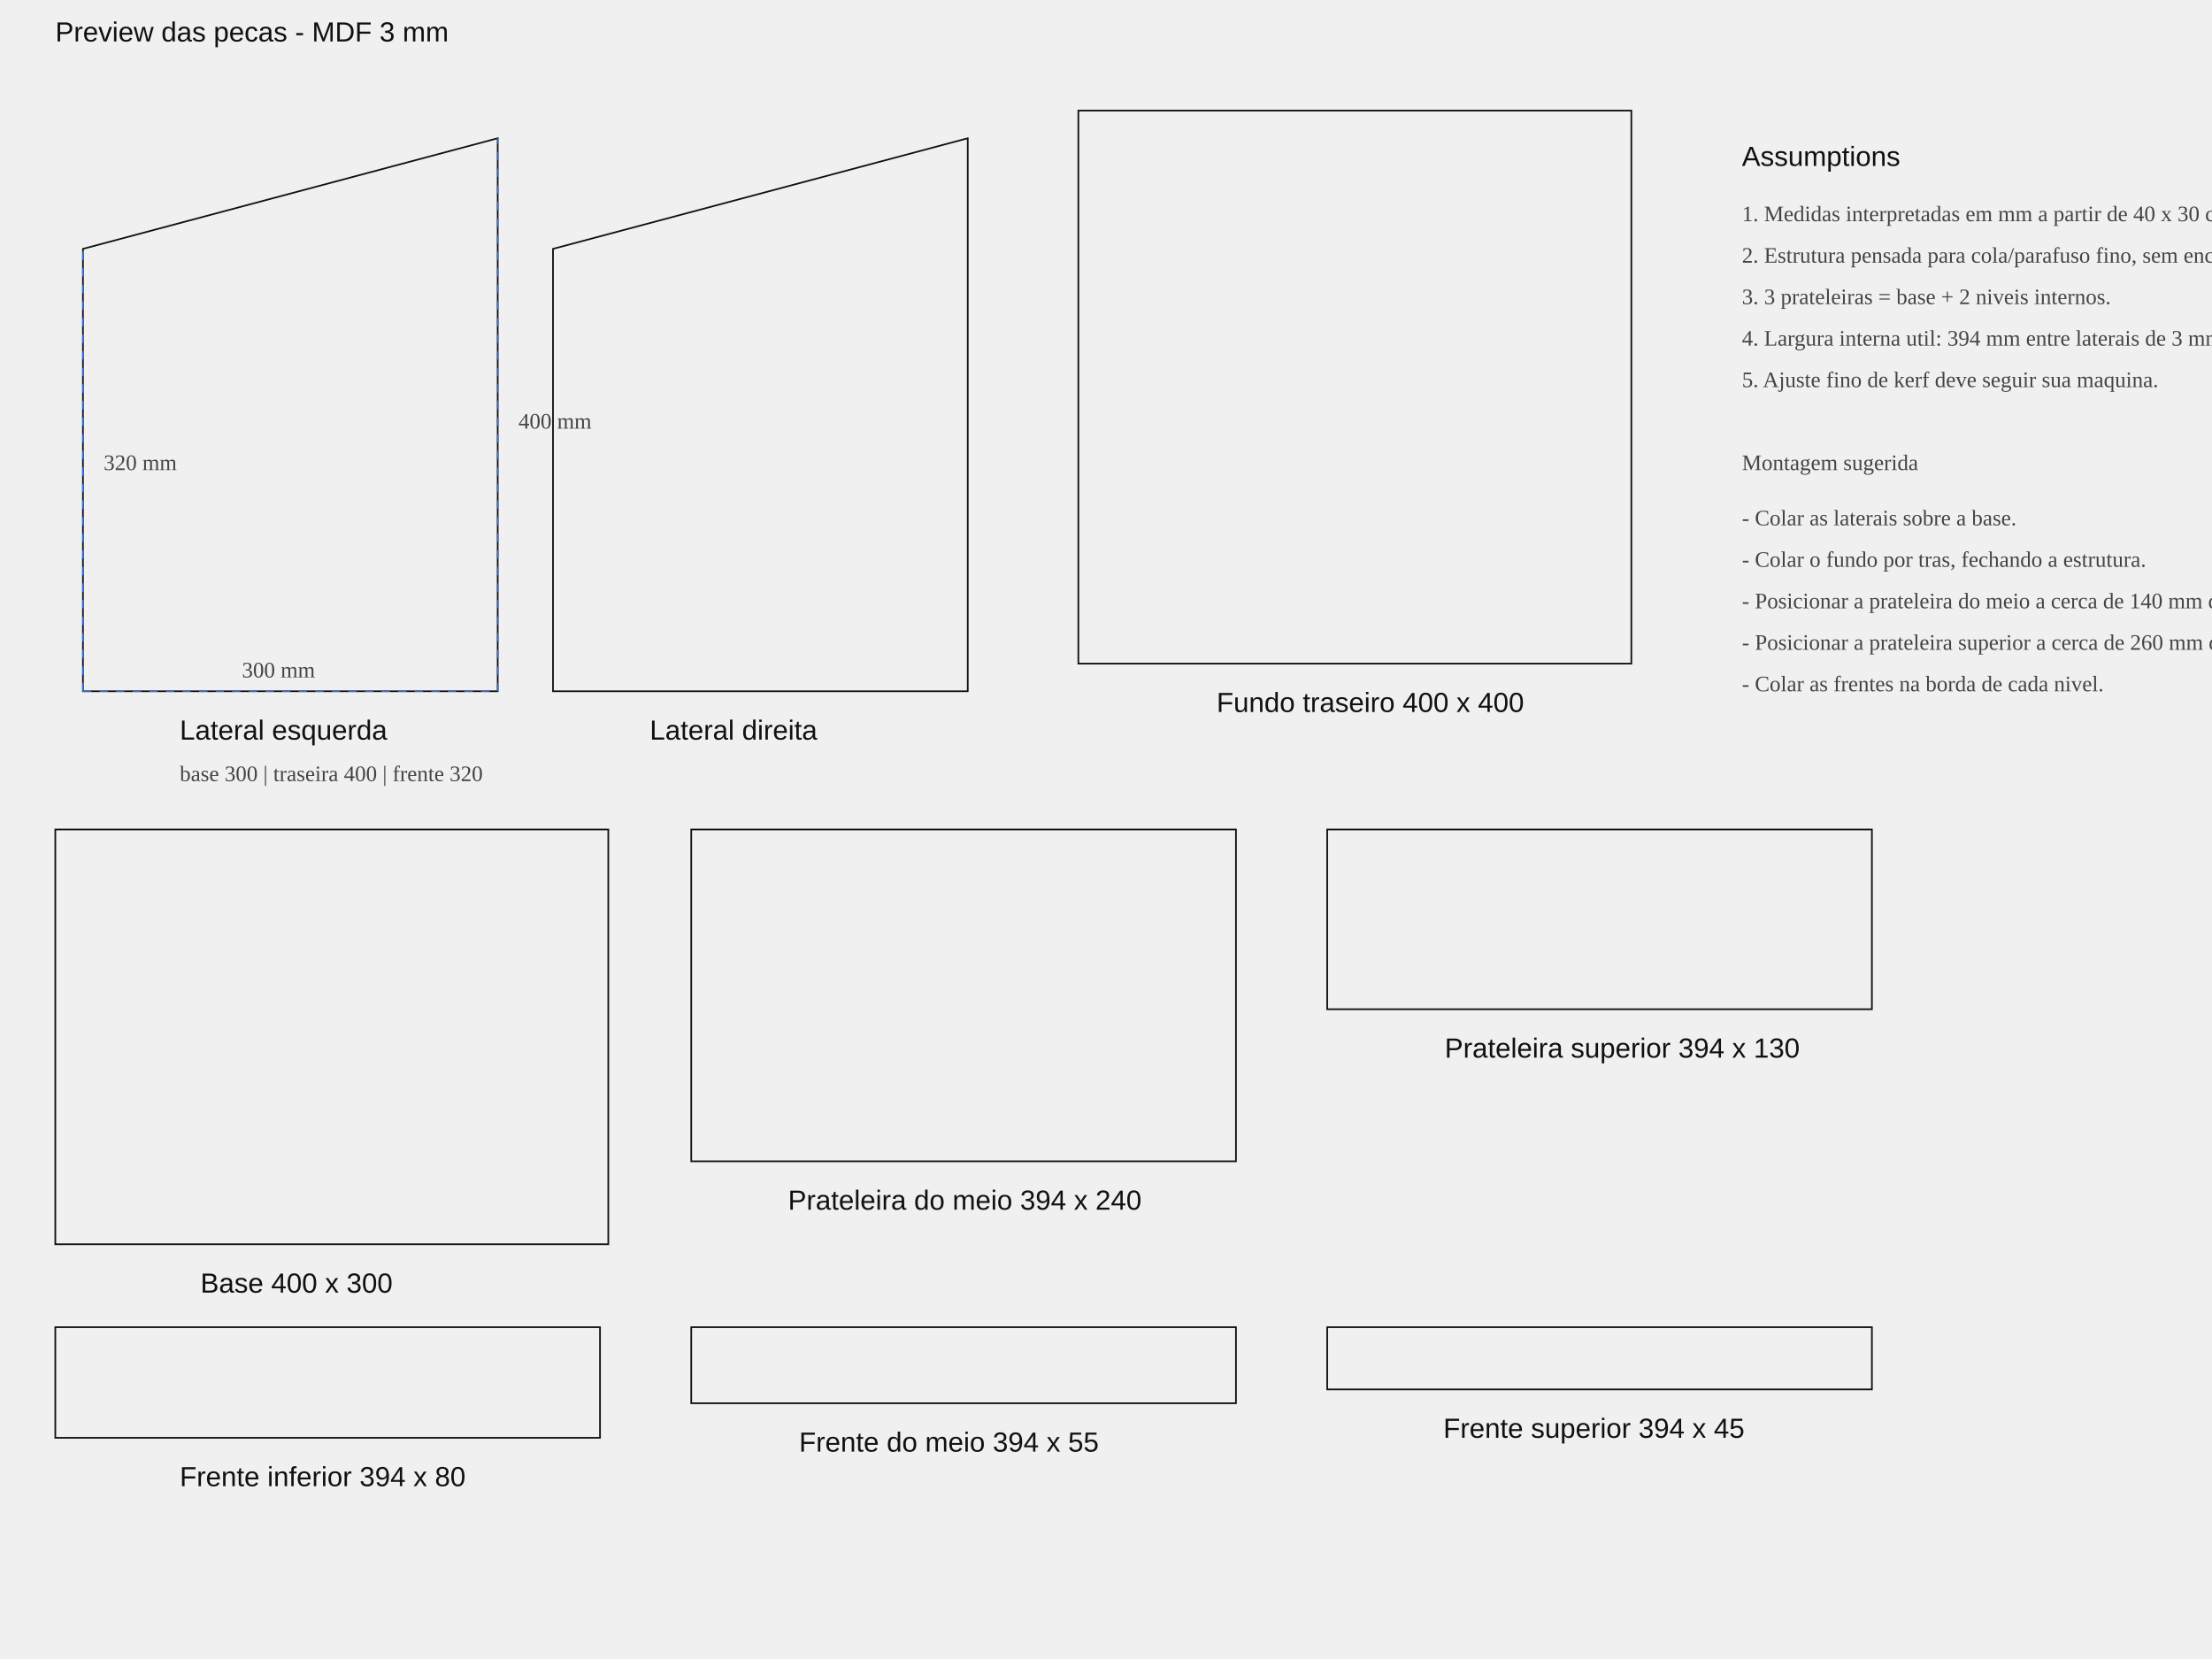
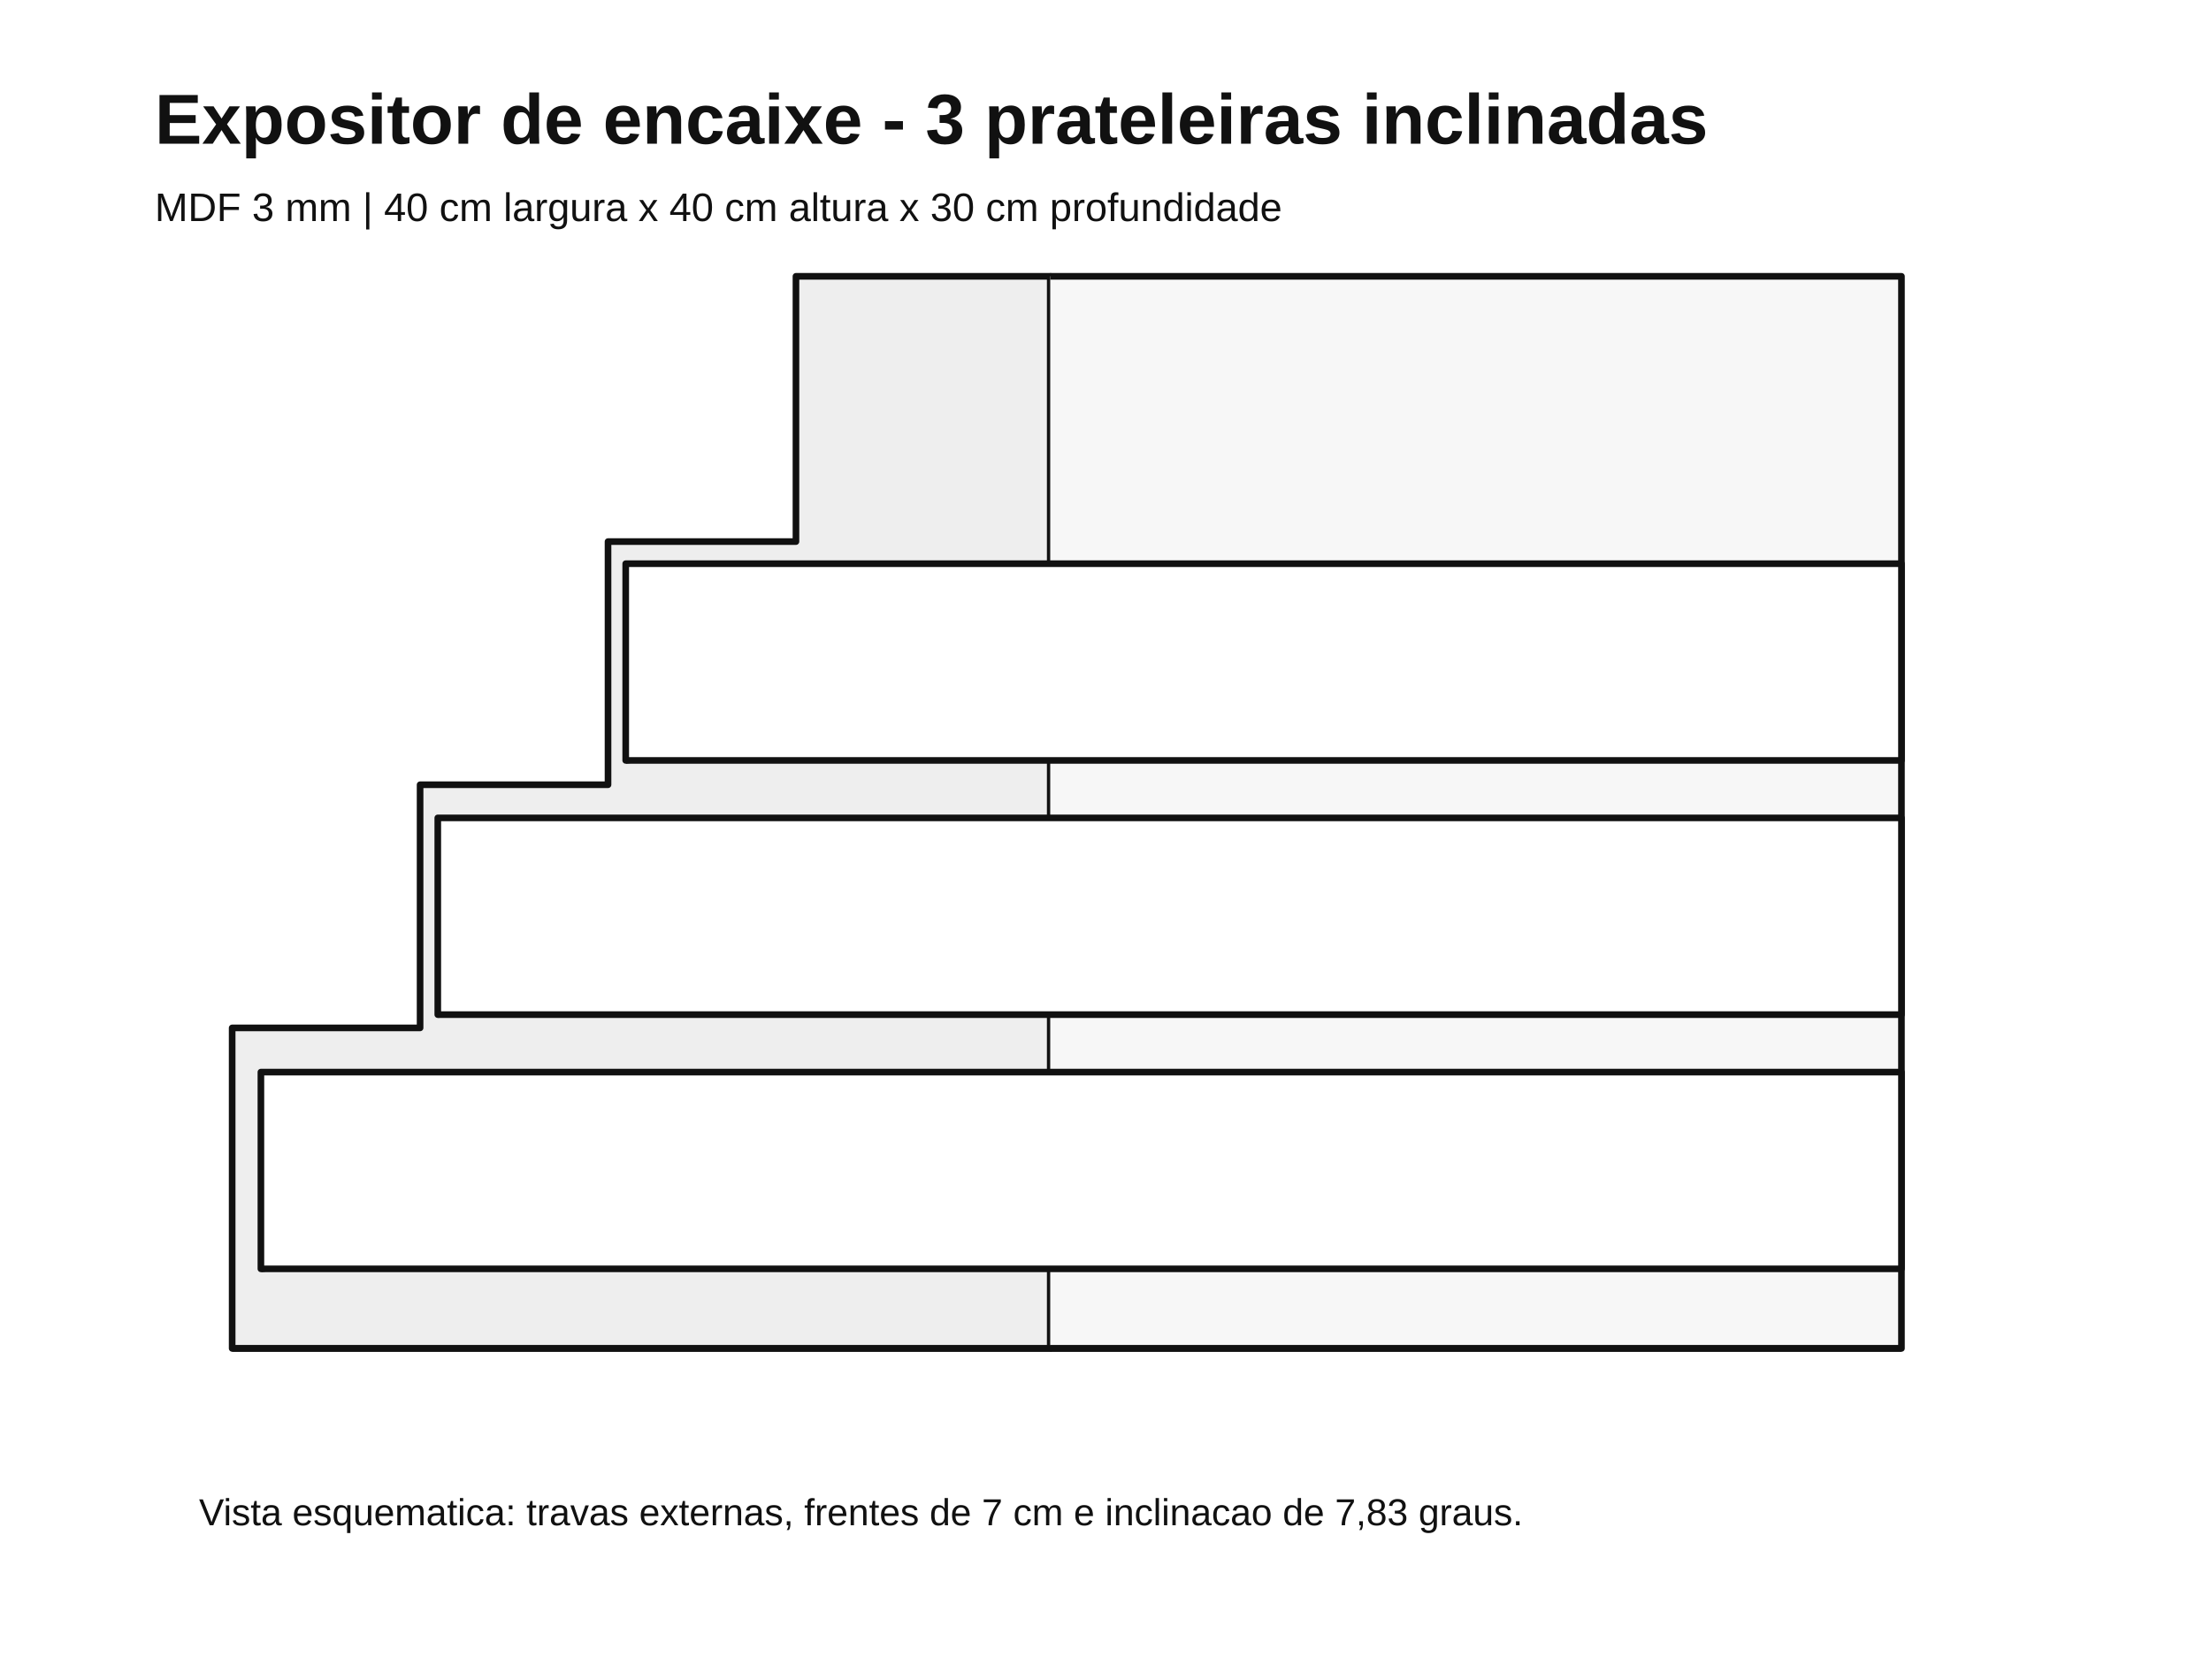
- <svg xmlns="http://www.w3.org/2000/svg" width="1600mm" height="1200mm" viewBox="0 0 1600 1200">
-   <style>
-     .cut { fill: none; stroke: #111; stroke-width: 1.2; }
-     .guide { fill: none; stroke: #2f6fed; stroke-width: 1; stroke-dasharray: 6 6; }
-     .txt { font-family: Arial, sans-serif; font-size: 20px; fill: #111; }
-     .small { font-size: 16px; fill: #444; }
-   </style>
-   <g transform="translate(40 40)">
-     <text class="txt" x="0" y="-10">Preview das pecas - MDF 3 mm</text>
-     <g transform="translate(0 40)">
-       <path class="cut" d="M20 420 L20 100 L320 20 L320 420 Z" />
-       <path class="cut" d="M360 420 L360 100 L660 20 L660 420 Z" />
-       <text class="txt" x="90" y="455">Lateral esquerda</text>
-       <text class="txt" x="430" y="455">Lateral direita</text>
-       <text class="small" x="90" y="485">base 300 | traseira 400 | frente 320</text>
-       <line class="guide" x1="20" y1="420" x2="20" y2="100" />
-       <line class="guide" x1="320" y1="420" x2="320" y2="20" />
-       <text class="small" x="335" y="230">400 mm</text>
-       <text class="small" x="35" y="260">320 mm</text>
-       <text class="small" x="135" y="410">300 mm</text>
-       <line class="guide" x1="20" y1="420" x2="320" y2="420" />
-     </g>
-     <g transform="translate(740 40)">
-       <rect class="cut" x="0" y="0" width="400" height="400" />
-       <text class="txt" x="100" y="435">Fundo traseiro 400 x 400</text>
-     </g>
-     <g transform="translate(0 560)">
-       <rect class="cut" x="0" y="0" width="400" height="300" />
-       <text class="txt" x="105" y="335">Base 400 x 300</text>
-     </g>
-     <g transform="translate(460 560)">
-       <rect class="cut" x="0" y="0" width="394" height="240" />
-       <text class="txt" x="70" y="275">Prateleira do meio 394 x 240</text>
-     </g>
-     <g transform="translate(920 560)">
-       <rect class="cut" x="0" y="0" width="394" height="130" />
-       <text class="txt" x="85" y="165">Prateleira superior 394 x 130</text>
-     </g>
-     <g transform="translate(0 920)">
-       <rect class="cut" x="0" y="0" width="394" height="80" />
-       <text class="txt" x="90" y="115">Frente inferior 394 x 80</text>
-     </g>
-     <g transform="translate(460 920)">
-       <rect class="cut" x="0" y="0" width="394" height="55" />
-       <text class="txt" x="78" y="90">Frente do meio 394 x 55</text>
-     </g>
-     <g transform="translate(920 920)">
-       <rect class="cut" x="0" y="0" width="394" height="45" />
-       <text class="txt" x="84" y="80">Frente superior 394 x 45</text>
-     </g>
-     <g transform="translate(1220 80)">
-       <text class="txt" x="0" y="0">Assumptions</text>
-       <text class="small" x="0" y="40">1. Medidas interpretadas em mm a partir de 40 x 30 cm e 40 x 40 cm.</text>
-       <text class="small" x="0" y="70">2. Estrutura pensada para cola/parafuso fino, sem encaixes macho-femea.</text>
-       <text class="small" x="0" y="100">3. 3 prateleiras = base + 2 niveis internos.</text>
-       <text class="small" x="0" y="130">4. Largura interna util: 394 mm entre laterais de 3 mm.</text>
-       <text class="small" x="0" y="160">5. Ajuste fino de kerf deve seguir sua maquina.</text>
-       <text class="small" x="0" y="220">Montagem sugerida</text>
-       <text class="small" x="0" y="260">- Colar as laterais sobre a base.</text>
-       <text class="small" x="0" y="290">- Colar o fundo por tras, fechando a estrutura.</text>
-       <text class="small" x="0" y="320">- Posicionar a prateleira do meio a cerca de 140 mm da base.</text>
-       <text class="small" x="0" y="350">- Posicionar a prateleira superior a cerca de 260 mm da base.</text>
-       <text class="small" x="0" y="380">- Colar as frentes na borda de cada nivel.</text>
-     </g>
+ <svg xmlns="http://www.w3.org/2000/svg" width="1000" height="760" viewBox="0 0 1000 760">
+   <rect width="1000" height="760" fill="#ffffff" />
+   <g fill="none" stroke="#111111" stroke-width="3" stroke-linejoin="round">
+     <path d="M105 610 V465 H190 V355 H275 V245 H360 V125 H475 V610 Z" fill="#eeeeee" />
+     <path d="M475 125 H860 V610 H475" fill="#f7f7f7" />
+     <path d="M118 574 L475 525 H860" />
+     <path d="M198 459 L475 421 H860" />
+     <path d="M283 344 L475 318 H860" />
+     <path d="M118 485 H860 V574 H118 Z" fill="#ffffff" />
+     <path d="M198 370 H860 V459 H198 Z" fill="#ffffff" />
+     <path d="M283 255 H860 V344 H283 Z" fill="#ffffff" />
+     <path d="M105 610 H860" />
+   </g>
+   <g font-family="Arial, sans-serif" fill="#111111">
+     <text x="70" y="65" font-size="32" font-weight="bold">Expositor de encaixe - 3 prateleiras inclinadas</text>
+     <text x="70" y="100" font-size="18">MDF 3 mm | 40 cm largura x 40 cm altura x 30 cm profundidade</text>
+     <text x="90" y="690" font-size="17">Vista esquematica: travas externas, frentes de 7 cm e inclinacao de 7,83 graus.</text>
  </g>
</svg>
